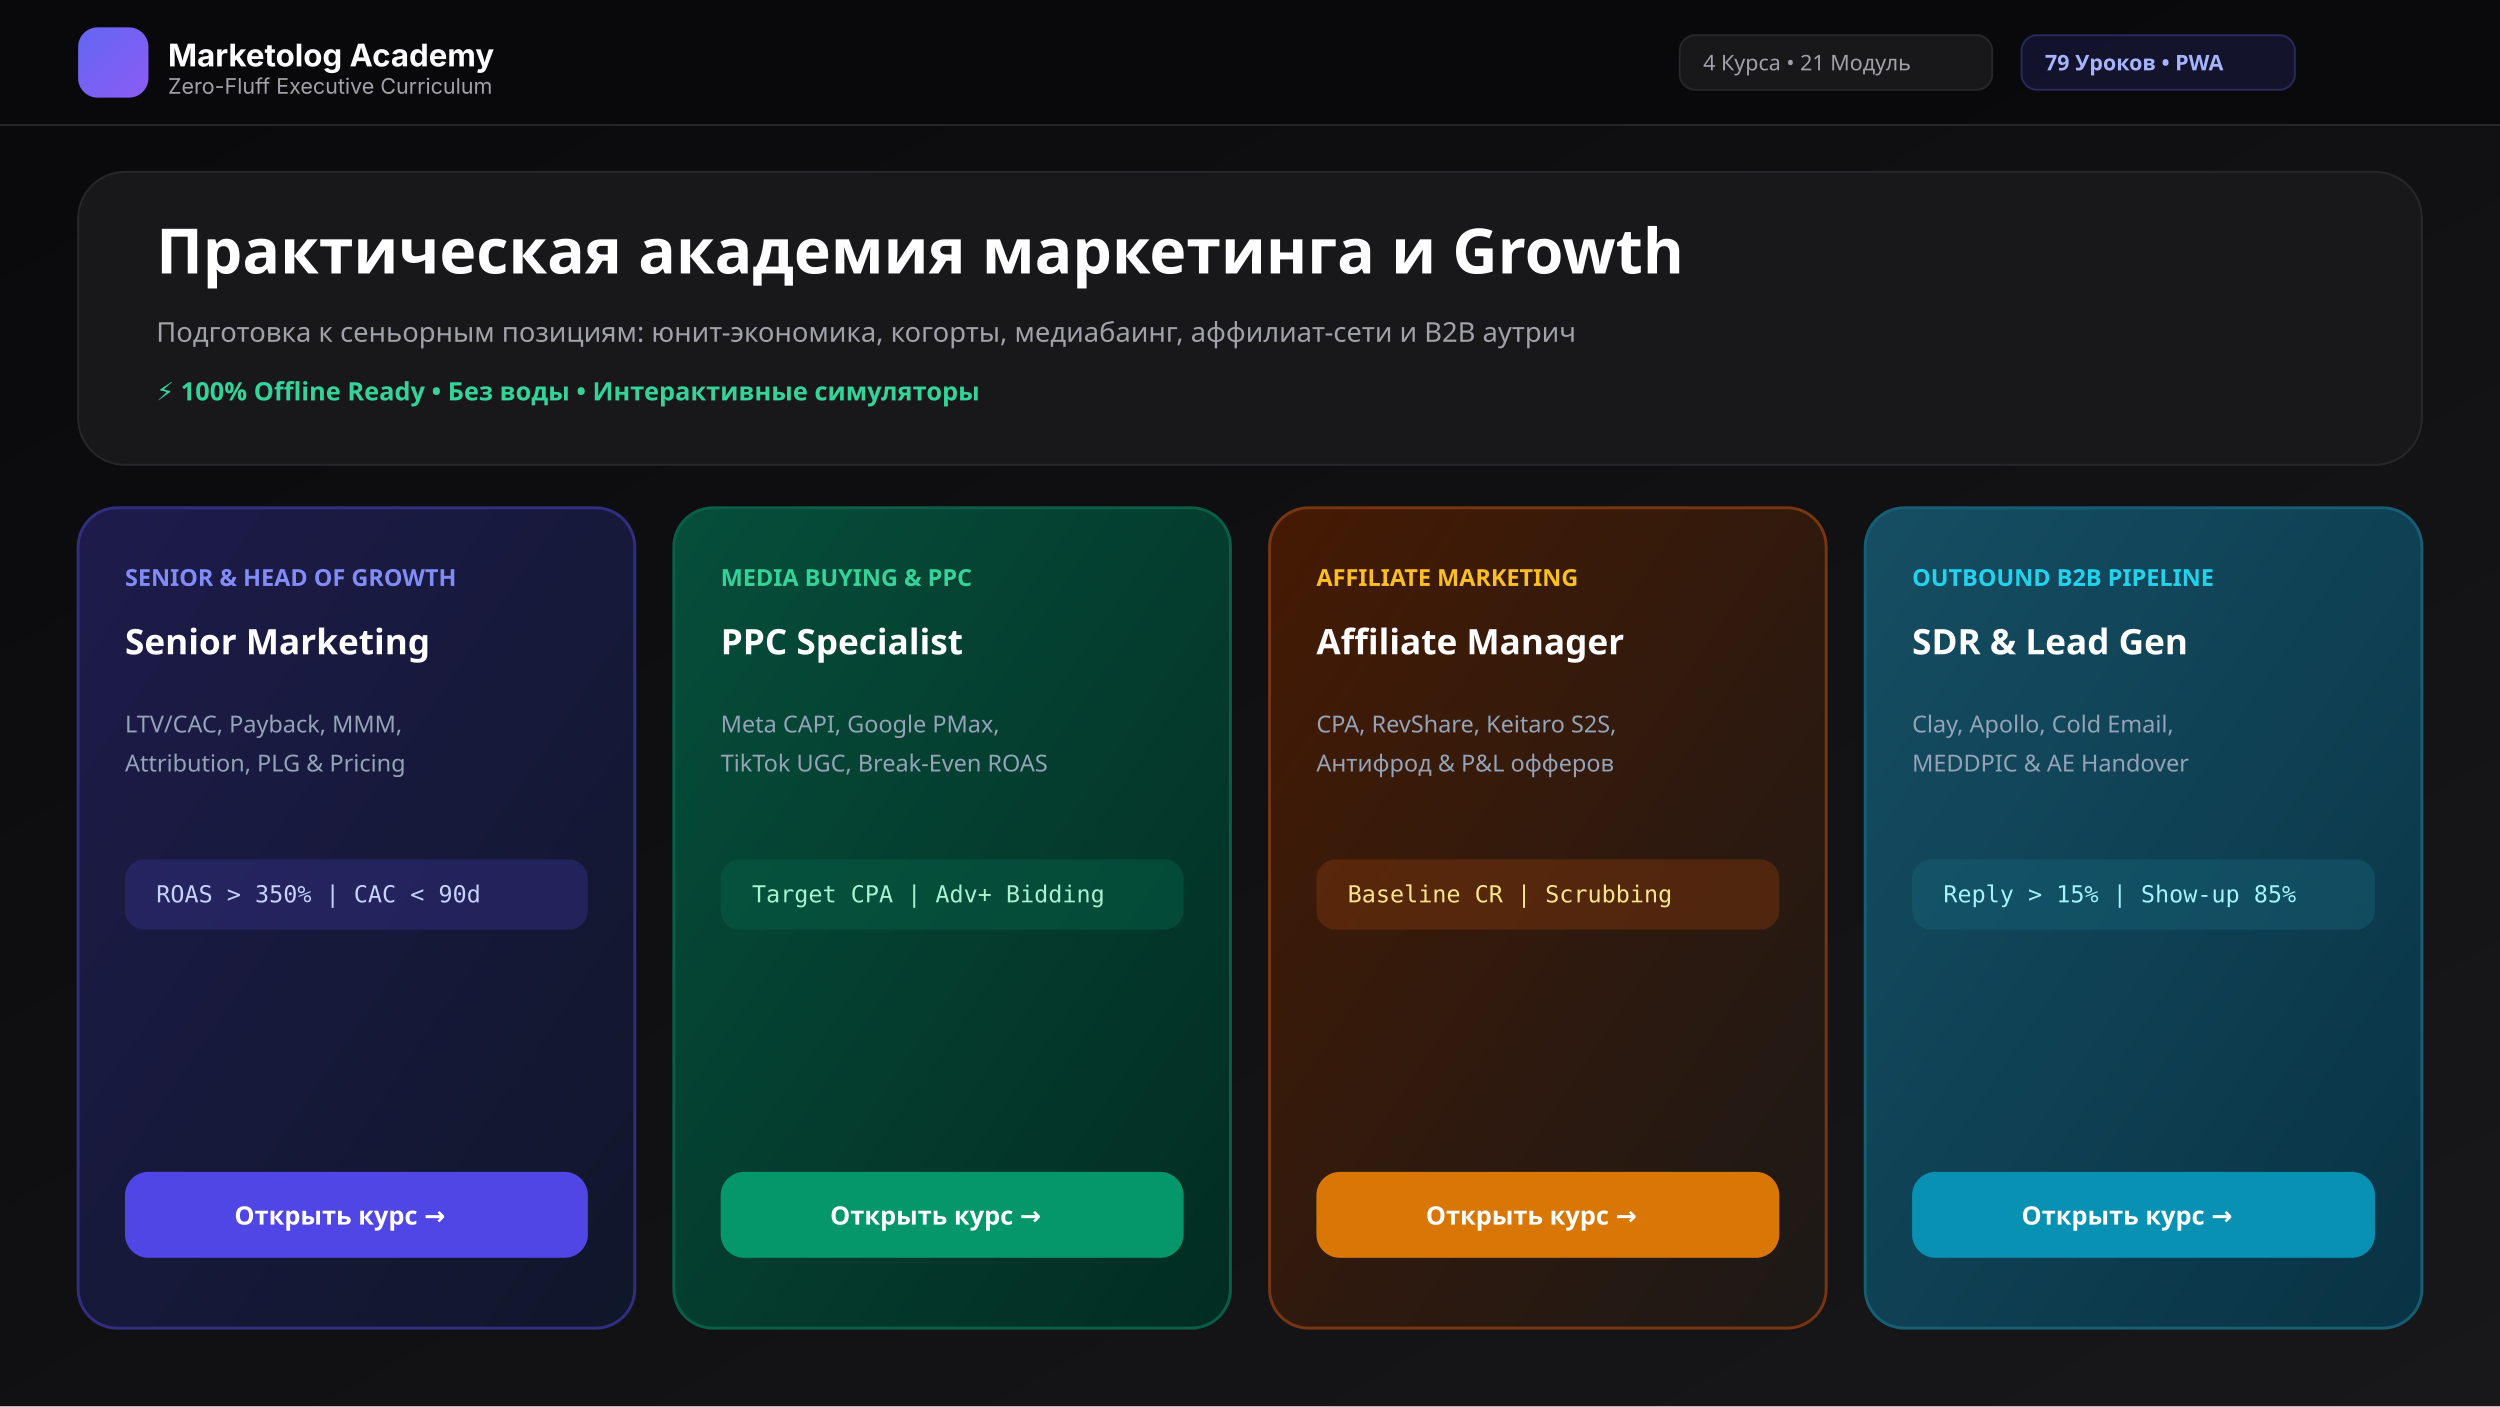
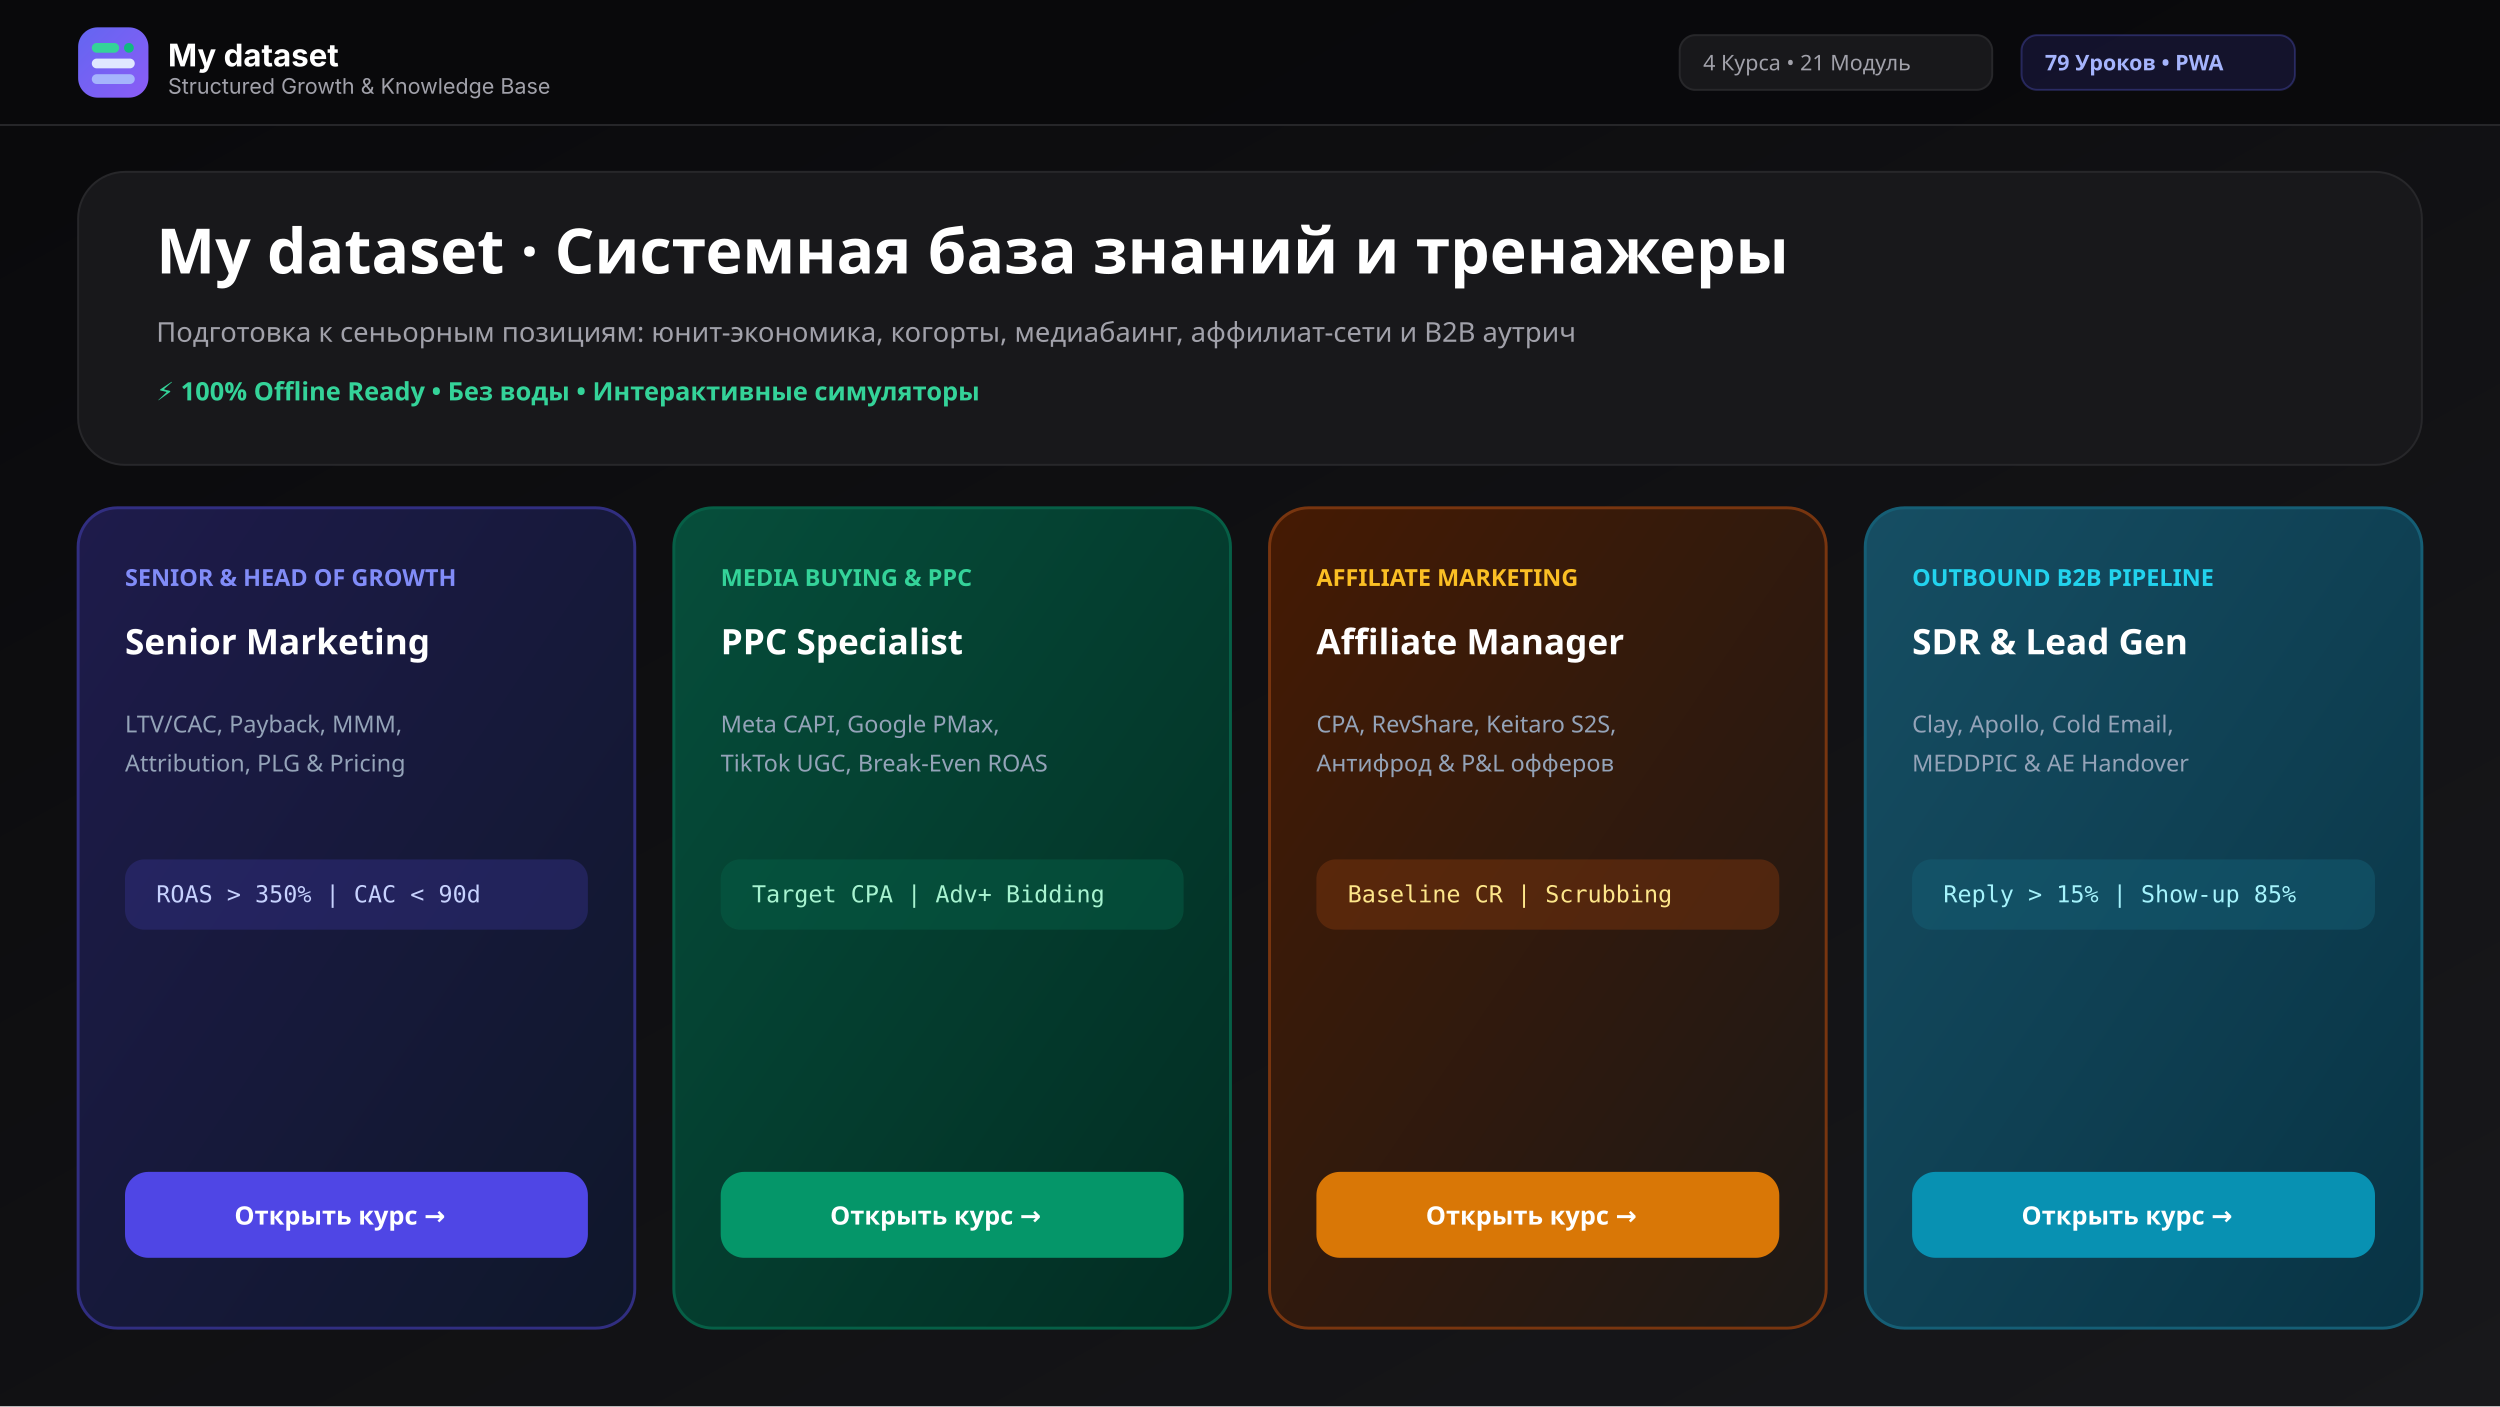
<svg xmlns="http://www.w3.org/2000/svg" viewBox="0 0 1280 720" width="1280" height="720">
  <defs>
    <linearGradient id="bg" x1="0%" y1="0%" x2="100%" y2="100%">
      <stop offset="0%" stop-color="#09090b" />
      <stop offset="100%" stop-color="#18181b" />
    </linearGradient>
    <linearGradient id="cardGrad1" x1="0%" y1="0%" x2="100%" y2="100%">
      <stop offset="0%" stop-color="#1e1b4b" />
      <stop offset="100%" stop-color="#0f172a" />
    </linearGradient>
    <linearGradient id="cardGrad2" x1="0%" y1="0%" x2="100%" y2="100%">
      <stop offset="0%" stop-color="#064e3b" />
      <stop offset="100%" stop-color="#022c22" />
    </linearGradient>
    <linearGradient id="cardGrad3" x1="0%" y1="0%" x2="100%" y2="100%">
      <stop offset="0%" stop-color="#451a03" />
      <stop offset="100%" stop-color="#1c1917" />
    </linearGradient>
    <linearGradient id="cardGrad4" x1="0%" y1="0%" x2="100%" y2="100%">
      <stop offset="0%" stop-color="#164e63" />
      <stop offset="100%" stop-color="#083344" />
    </linearGradient>
    <linearGradient id="brand" x1="0%" y1="0%" x2="100%" y2="100%">
      <stop offset="0%" stop-color="#6366f1" />
      <stop offset="100%" stop-color="#8b5cf6" />
    </linearGradient>
  </defs>
  <rect width="1280" height="720" fill="url(#bg)" />
  <rect width="1280" height="64" fill="#09090b" opacity="0.9" />
  <line x1="0" y1="64" x2="1280" y2="64" stroke="#27272a" stroke-width="1" />
  <rect x="40" y="14" width="36" height="36" rx="10" fill="url(#brand)" />
-   <text x="86" y="34" fill="#ffffff" font-family="-apple-system, BlinkMacSystemFont, sans-serif" font-weight="bold" font-size="16">Marketolog Academy</text>
-   <text x="86" y="48" fill="#a1a1aa" font-family="-apple-system, BlinkMacSystemFont, sans-serif" font-size="11">Zero-Fluff Executive Curriculum</text>
+   <rect x="47" y="22" width="14" height="5" rx="2.5" fill="#34d399" />
+   <circle cx="66" cy="24.5" r="2.5" fill="#10b981" />
+   <rect x="47" y="30" width="22" height="5" rx="2.5" fill="#e0e7ff" />
+   <rect x="47" y="38" width="22" height="5" rx="2.5" fill="#a5b4fc" />
+   <text x="86" y="34" fill="#ffffff" font-family="-apple-system, BlinkMacSystemFont, sans-serif" font-weight="bold" font-size="16">My dataset</text>
+   <text x="86" y="48" fill="#a1a1aa" font-family="-apple-system, BlinkMacSystemFont, sans-serif" font-size="11">Structured Growth &amp; Knowledge Base</text>
  <rect x="860" y="18" width="160" height="28" rx="8" fill="#18181b" stroke="#27272a" />
  <text x="872" y="36" fill="#a1a1aa" font-family="sans-serif" font-size="11">4 Курса • 21 Модуль</text>
  <rect x="1035" y="18" width="140" height="28" rx="8" fill="#4f46e5" fill-opacity="0.15" stroke="#6366f1" stroke-opacity="0.3" />
  <text x="1047" y="36" fill="#a5b4fc" font-family="sans-serif" font-weight="600" font-size="11">79 Уроков • PWA</text>
  <rect x="40" y="88" width="1200" height="150" rx="24" fill="#18181b" stroke="#27272a" />
-   <text x="80" y="140" fill="#ffffff" font-family="sans-serif" font-weight="800" font-size="32">Практическая академия маркетинга и Growth</text>
+   <text x="80" y="140" fill="#ffffff" font-family="sans-serif" font-weight="800" font-size="32">My dataset · Системная база знаний и тренажеры</text>
  <text x="80" y="175" fill="#a1a1aa" font-family="sans-serif" font-size="14">Подготовка к сеньорным позициям: юнит-экономика, когорты, медиабаинг, аффилиат-сети и B2B аутрич</text>
  <text x="80" y="205" fill="#34d399" font-family="sans-serif" font-weight="600" font-size="13">⚡ 100% Offline Ready • Без воды • Интерактивные симуляторы</text>
  <rect x="40" y="260" width="285" height="420" rx="20" fill="url(#cardGrad1)" stroke="#312e81" stroke-width="1.5" />
  <text x="64" y="300" fill="#818cf8" font-family="sans-serif" font-weight="700" font-size="12">SENIOR &amp; HEAD OF GROWTH</text>
  <text x="64" y="335" fill="#ffffff" font-family="sans-serif" font-weight="700" font-size="18">Senior Marketing</text>
  <text x="64" y="375" fill="#94a3b8" font-family="sans-serif" font-size="12">LTV/CAC, Payback, MMM,</text>
  <text x="64" y="395" fill="#94a3b8" font-family="sans-serif" font-size="12">Attribution, PLG &amp; Pricing</text>
  <rect x="64" y="440" width="237" height="36" rx="10" fill="#312e81" fill-opacity="0.5" />
  <text x="80" y="462" fill="#c7d2fe" font-family="monospace" font-size="12">ROAS &gt; 350% | CAC &lt; 90d</text>
  <rect x="64" y="600" width="237" height="44" rx="12" fill="#4f46e5" />
  <text x="120" y="627" fill="#ffffff" font-family="sans-serif" font-weight="600" font-size="13">Открыть курс →</text>
  <rect x="345" y="260" width="285" height="420" rx="20" fill="url(#cardGrad2)" stroke="#065f46" stroke-width="1.5" />
  <text x="369" y="300" fill="#34d399" font-family="sans-serif" font-weight="700" font-size="12">MEDIA BUYING &amp; PPC</text>
  <text x="369" y="335" fill="#ffffff" font-family="sans-serif" font-weight="700" font-size="18">PPC Specialist</text>
  <text x="369" y="375" fill="#94a3b8" font-family="sans-serif" font-size="12">Meta CAPI, Google PMax,</text>
  <text x="369" y="395" fill="#94a3b8" font-family="sans-serif" font-size="12">TikTok UGC, Break-Even ROAS</text>
  <rect x="369" y="440" width="237" height="36" rx="10" fill="#065f46" fill-opacity="0.5" />
  <text x="385" y="462" fill="#a7f3d0" font-family="monospace" font-size="12">Target CPA | Adv+ Bidding</text>
  <rect x="369" y="600" width="237" height="44" rx="12" fill="#059669" />
  <text x="425" y="627" fill="#ffffff" font-family="sans-serif" font-weight="600" font-size="13">Открыть курс →</text>
  <rect x="650" y="260" width="285" height="420" rx="20" fill="url(#cardGrad3)" stroke="#78350f" stroke-width="1.5" />
  <text x="674" y="300" fill="#fbbf24" font-family="sans-serif" font-weight="700" font-size="12">AFFILIATE MARKETING</text>
  <text x="674" y="335" fill="#ffffff" font-family="sans-serif" font-weight="700" font-size="18">Affiliate Manager</text>
  <text x="674" y="375" fill="#94a3b8" font-family="sans-serif" font-size="12">CPA, RevShare, Keitaro S2S,</text>
  <text x="674" y="395" fill="#94a3b8" font-family="sans-serif" font-size="12">Антифрод &amp; P&amp;L офферов</text>
  <rect x="674" y="440" width="237" height="36" rx="10" fill="#78350f" fill-opacity="0.5" />
  <text x="690" y="462" fill="#fde68a" font-family="monospace" font-size="12">Baseline CR | Scrubbing</text>
  <rect x="674" y="600" width="237" height="44" rx="12" fill="#d97706" />
  <text x="730" y="627" fill="#ffffff" font-family="sans-serif" font-weight="600" font-size="13">Открыть курс →</text>
  <rect x="955" y="260" width="285" height="420" rx="20" fill="url(#cardGrad4)" stroke="#155e75" stroke-width="1.5" />
  <text x="979" y="300" fill="#22d3ee" font-family="sans-serif" font-weight="700" font-size="12">OUTBOUND B2B PIPELINE</text>
  <text x="979" y="335" fill="#ffffff" font-family="sans-serif" font-weight="700" font-size="18">SDR &amp; Lead Gen</text>
  <text x="979" y="375" fill="#94a3b8" font-family="sans-serif" font-size="12">Clay, Apollo, Cold Email,</text>
  <text x="979" y="395" fill="#94a3b8" font-family="sans-serif" font-size="12">MEDDPIC &amp; AE Handover</text>
  <rect x="979" y="440" width="237" height="36" rx="10" fill="#155e75" fill-opacity="0.5" />
  <text x="995" y="462" fill="#a5f3fc" font-family="monospace" font-size="12">Reply &gt; 15% | Show-up 85%</text>
  <rect x="979" y="600" width="237" height="44" rx="12" fill="#0891b2" />
  <text x="1035" y="627" fill="#ffffff" font-family="sans-serif" font-weight="600" font-size="13">Открыть курс →</text>
</svg>
